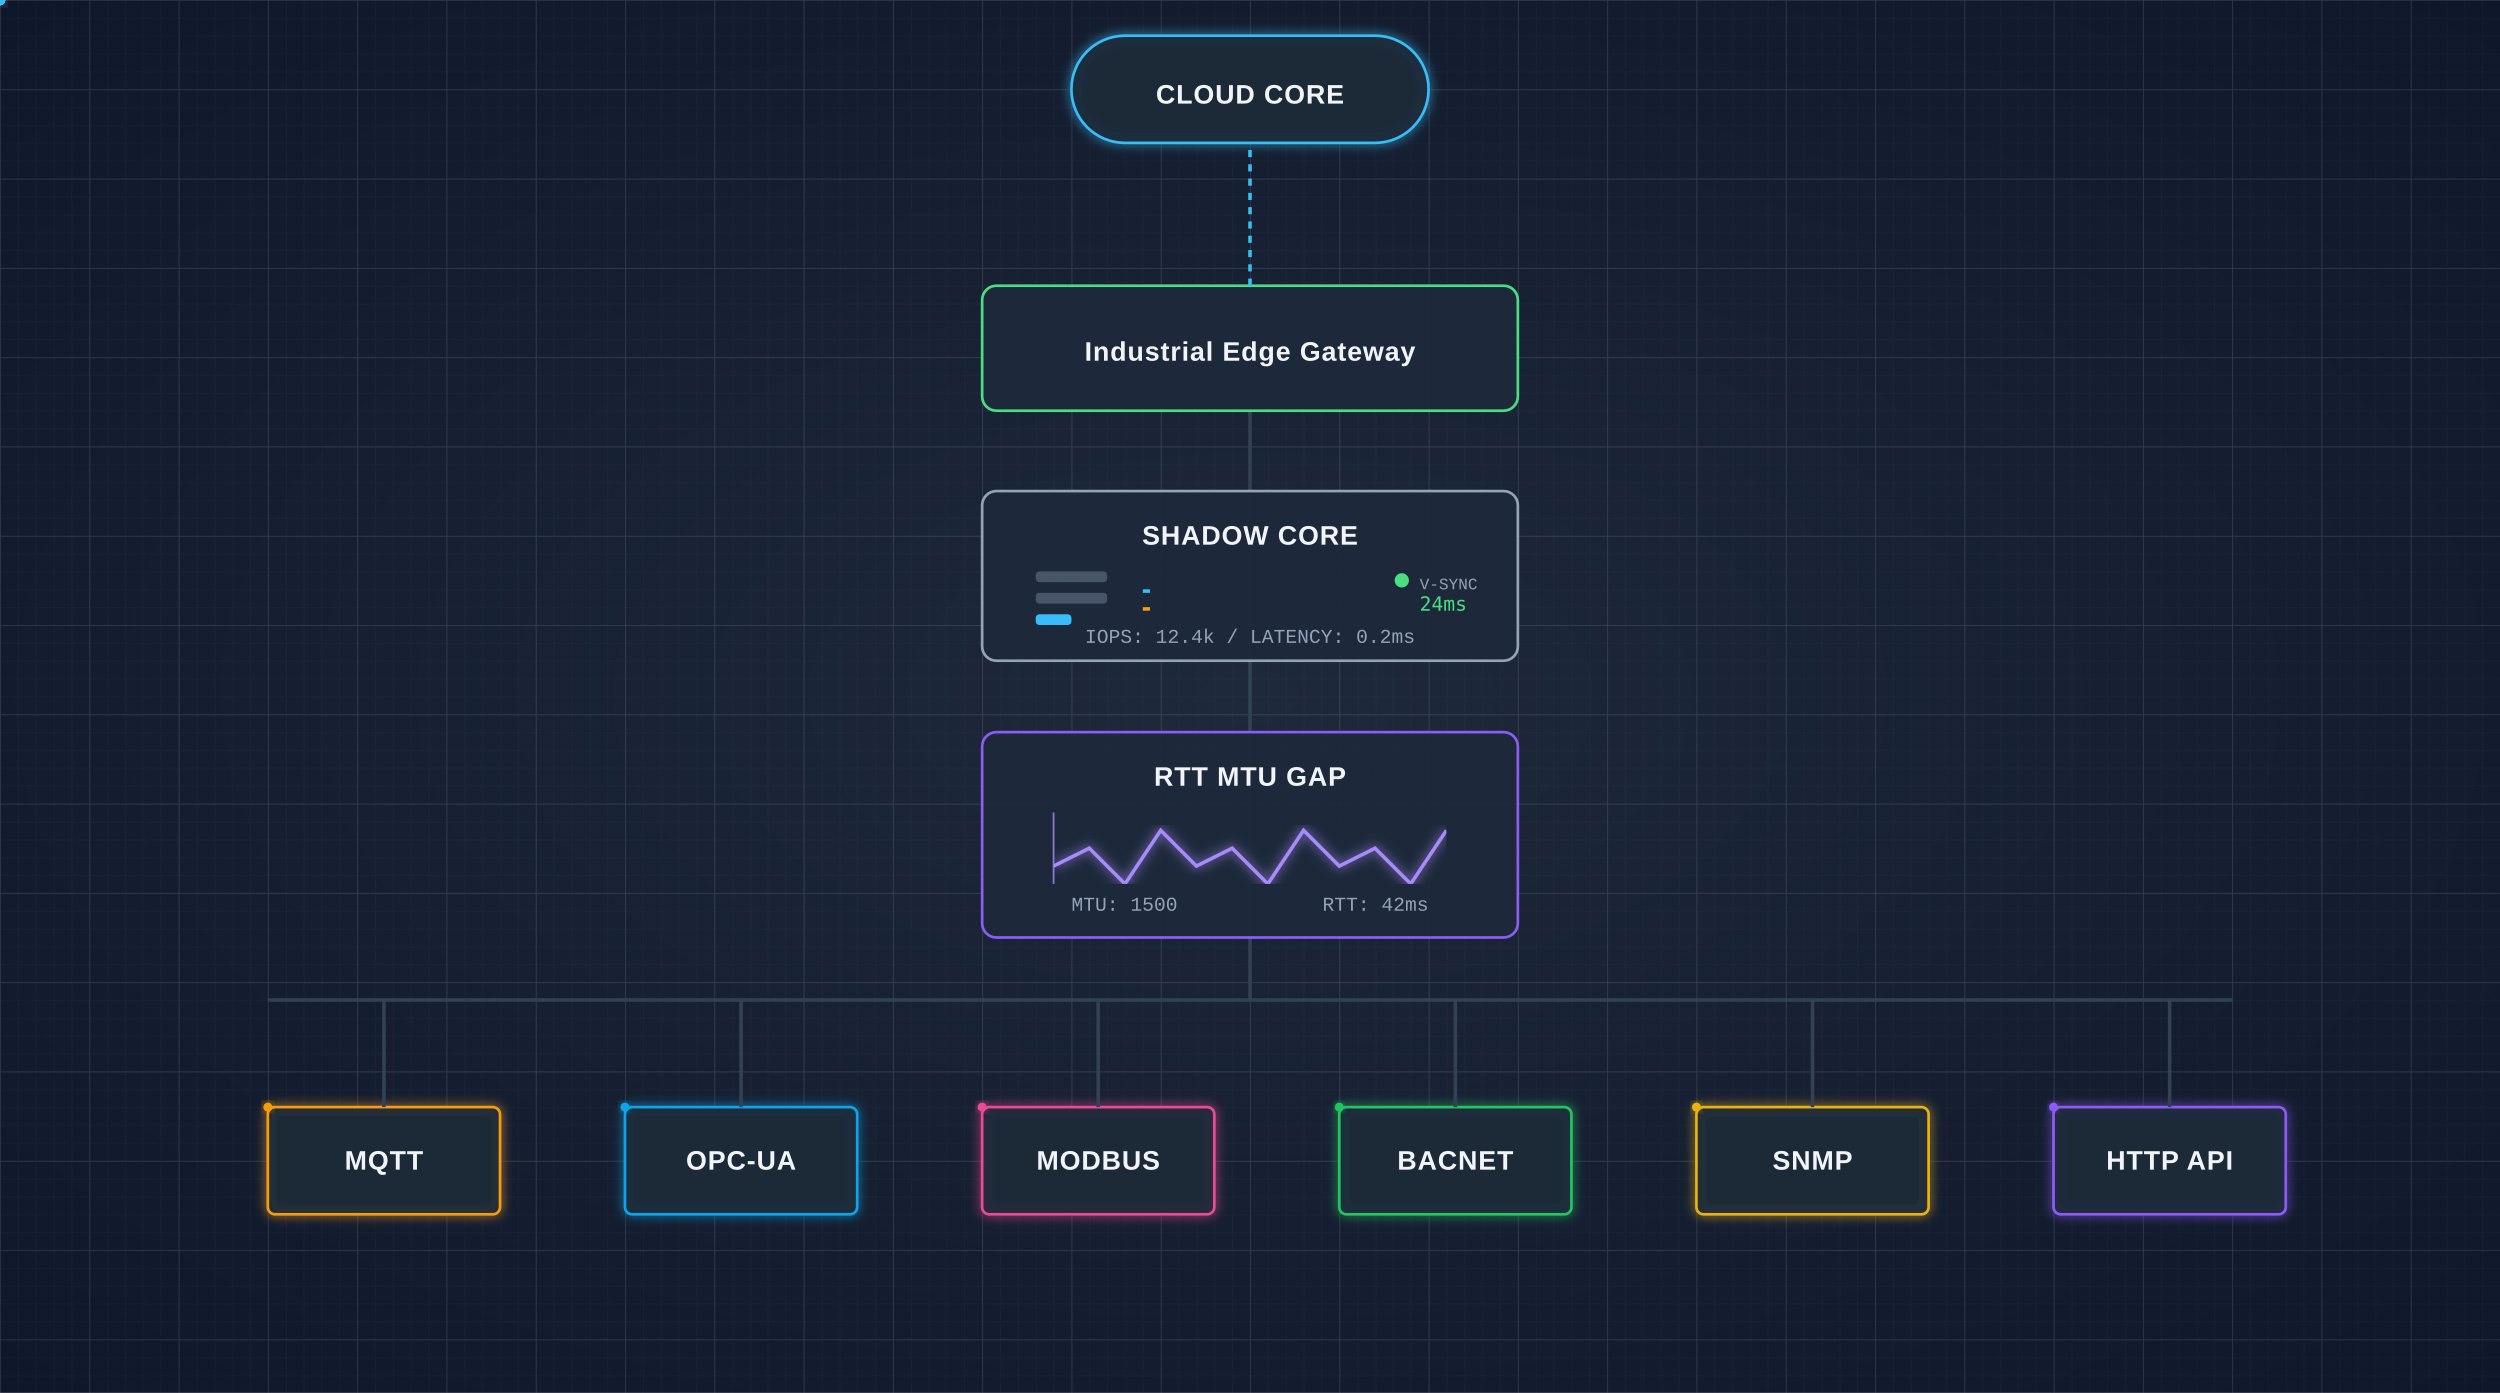
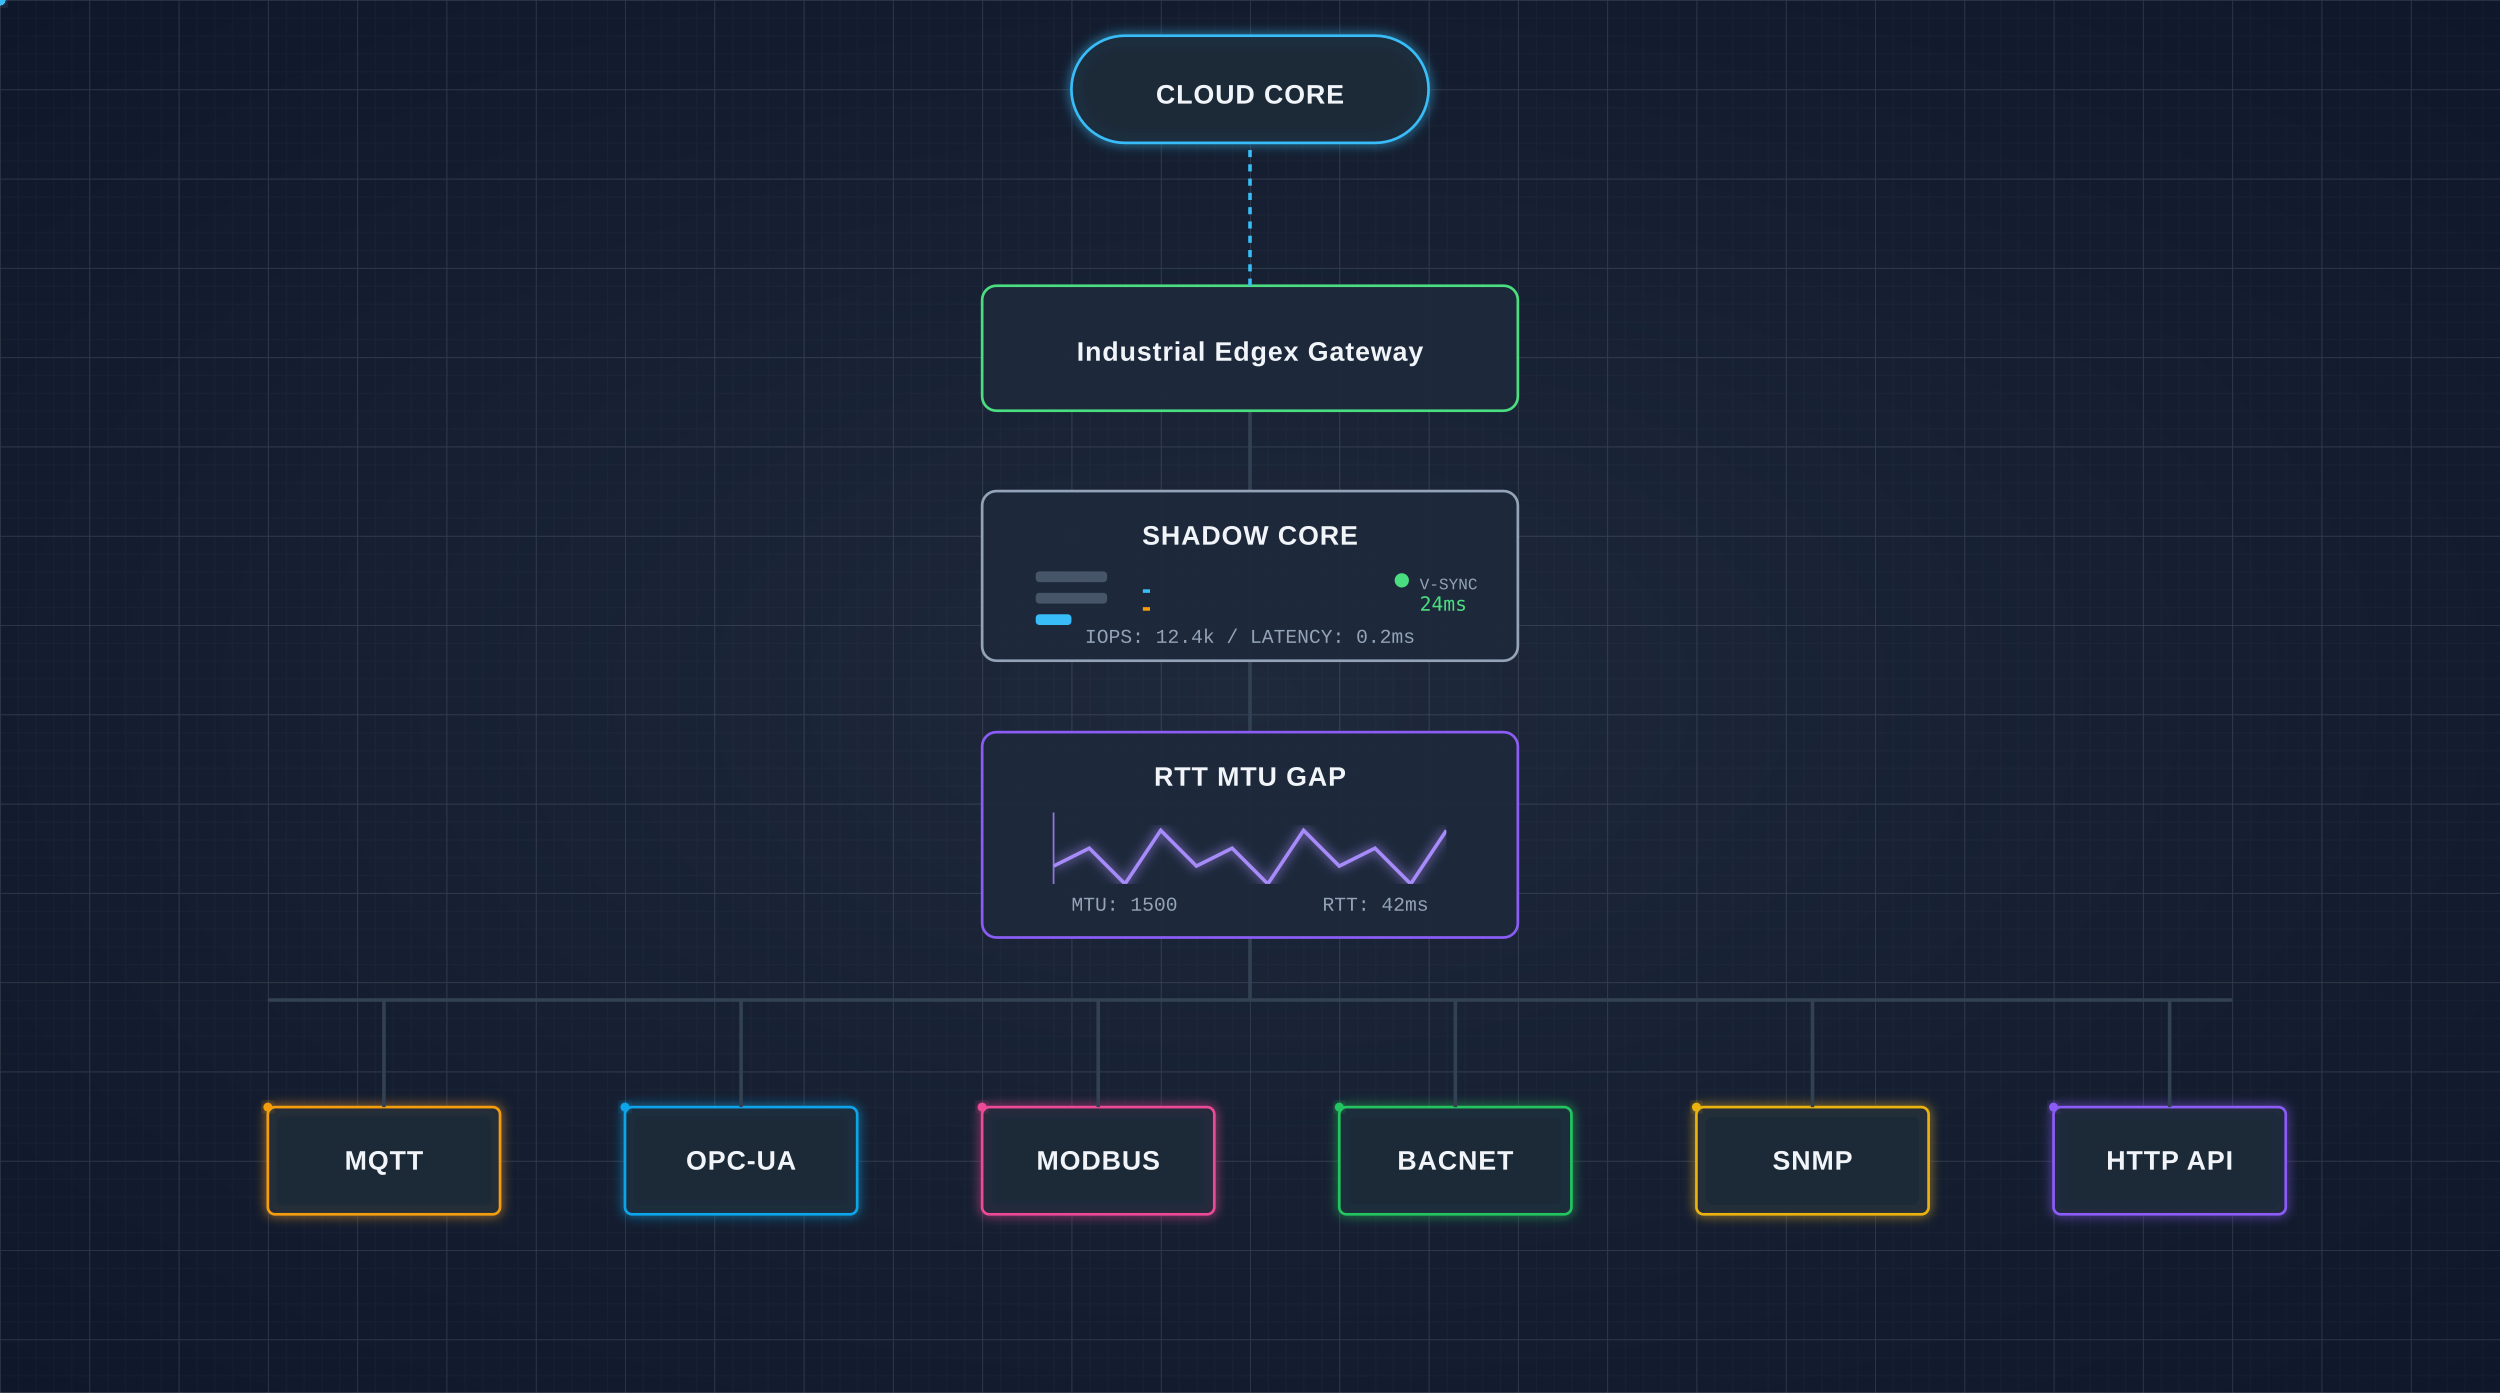
<svg xmlns="http://www.w3.org/2000/svg" width="1400" height="780" viewBox="0 0 1400 780">
  <defs>
    <radialGradient id="bg_grad" cx="50%" cy="50%" r="70%">
      <stop offset="0%" stop-color="#1e293b" />
      <stop offset="100%" stop-color="#0f172a" />
    </radialGradient>
    <pattern id="smallGrid" width="10" height="10" patternUnits="userSpaceOnUse">
      <path d="M 10 0 L 0 0 0 10" fill="none" stroke="#ffffff" stroke-width="0.5" opacity="0.05" />
    </pattern>
    <pattern id="grid" width="50" height="50" patternUnits="userSpaceOnUse">
      <rect width="50" height="50" fill="url(#smallGrid)" />
      <path d="M 50 0 L 0 0 0 50" fill="none" stroke="#ffffff" stroke-width="1" opacity="0.1" />
    </pattern>
    <filter id="glow" x="-20%" y="-20%" width="140%" height="140%">
      <feGaussianBlur stdDeviation="3" result="blur" />
      <feComposite in="SourceGraphic" in2="blur" operator="over" />
    </filter>
    <style>
      .panel-bg { fill: #1e293b; stroke-width: 1.5; fill-opacity: 0.95; }
      .text-label { fill: #f1f5f9; font-family: 'Segoe UI', Arial, sans-serif; font-weight: 600; font-size: 15px; letter-spacing: 0.5px; }
      .text-sub { fill: #94a3b8; font-family: 'Courier New', monospace; font-size: 11px; }
      .text-digital { fill: #4ade80; font-family: monospace; font-size: 11px; }
      .line-main { fill: none; stroke: #334155; stroke-width: 2; }
      .line-active { fill: none; stroke: #38bdf8; stroke-width: 2; stroke-dasharray: 4,4; }
      .wave-path { fill: none; stroke: #a78bfa; stroke-width: 2; filter: url(#glow); }
    </style>
  </defs>
  <rect width="100%" height="100%" fill="url(#bg_grad)" />
  <rect width="100%" height="100%" fill="url(#grid)" />
  <path id="path_main_bus" d="M700 230 L700 560" class="line-main" />
  <path id="bus_horizontal" d="M150 560 L1250 560" class="line-main" />
  <g transform="translate(550, 275)">
    <rect width="300" height="95" rx="8" class="panel-bg" stroke="#94a3b8" />
    <text x="150" y="30" text-anchor="middle" class="text-label">SHADOW CORE</text>
    <g transform="translate(30, 45)">
      <rect width="40" height="6" rx="2" fill="#475569" />
      <rect width="40" height="6" rx="2" y="12" fill="#475569" />
      <rect width="20" height="6" rx="2" y="24" fill="#38bdf8">
        <animate attributeName="width" values="10;40;20" dur="2s" repeatCount="indefinite" />
      </rect>
    </g>
    <rect x="90" y="55" width="4" height="2" fill="#38bdf8">
      <animate attributeName="x" from="90" to="210" dur="0.8s" repeatCount="indefinite" />
      <animate attributeName="opacity" values="0;1;0" dur="0.8s" repeatCount="indefinite" />
    </rect>
    <rect x="90" y="65" width="4" height="2" fill="#f59e0b">
      <animate attributeName="x" from="210" to="90" dur="1.2s" repeatCount="indefinite" />
      <animate attributeName="opacity" values="0;1;0" dur="1.2s" repeatCount="indefinite" />
    </rect>
    <g transform="translate(230, 45)">
      <circle r="4" cx="5" cy="5" fill="#4ade80">
        <animate attributeName="opacity" values="1;0.2;1" dur="0.5s" repeatCount="indefinite" />
      </circle>
      <text x="15" y="10" class="text-sub" style="font-size:9px">V-SYNC</text>
      <text x="15" y="22" class="text-digital">
        <animate attributeName="textContent" values="24ms;42ms;31ms" dur="2s" calcMode="discrete" repeatCount="indefinite" />24ms
      </text>
    </g>
    <text x="150" y="85" text-anchor="middle" class="text-sub">IOPS: 12.4k / LATENCY: 0.2ms</text>
  </g>
  <g transform="translate(550, 410)">
    <rect width="300" height="115" rx="8" class="panel-bg" stroke="#8b5cf6" />
    <text x="150" y="30" text-anchor="middle" class="text-label">RTT MTU GAP</text>
    <mask id="wave_mask">
      <rect x="40" y="45" width="220" height="40" fill="white" />
    </mask>
    <g mask="url(#wave_mask)">
      <path class="wave-path" d="M40 75 L60 65 L80 85 L100 55 L120 75 L140 65 L160 85 L180 55 L200 75 L220 65 L240 85 L260 55">
        <animateTransform attributeName="transform" type="translate" from="0" to="-40" dur="1s" repeatCount="indefinite" />
      </path>
    </g>
    <line x1="40" y1="45" x2="40" y2="85" stroke="#a78bfa" stroke-width="1" opacity="0.8">
      <animate attributeName="x1" from="40" to="260" dur="3s" repeatCount="indefinite" />
      <animate attributeName="x2" from="40" to="260" dur="3s" repeatCount="indefinite" />
    </line>
    <text x="50" y="100" class="text-sub">MTU: 1500</text>
    <text x="250" y="100" text-anchor="end" class="text-sub">RTT: 42ms</text>
  </g>
  <g transform="translate(150, 620)">
    <g transform="translate(0,0)">
      <rect width="130" height="60" rx="4" class="panel-bg" stroke="#f59e0b" filter="url(#glow)" />
      <text x="65" y="35" text-anchor="middle" class="text-label">MQTT</text>
      <path id="l1" d="M65 0 V-60" class="line-main" />
      <circle r="2.5" fill="#f59e0b" filter="url(#glow)">
        <animateMotion dur="1.2s" repeatCount="indefinite">
          <mpath href="#l1" />
        </animateMotion>
      </circle>
      <circle r="2" fill="#f59e0b" opacity="0.6">
        <animateMotion dur="1.2s" begin="0.6s" repeatCount="indefinite">
          <mpath href="#l1" />
        </animateMotion>
      </circle>
    </g>
    <g transform="translate(200,0)">
      <rect width="130" height="60" rx="4" class="panel-bg" stroke="#0ea5e9" filter="url(#glow)" />
      <text x="65" y="35" text-anchor="middle" class="text-label">OPC-UA</text>
      <path id="l2" d="M65 0 V-60" class="line-main" />
      <circle r="2.5" fill="#0ea5e9" filter="url(#glow)">
        <animateMotion dur="1.5s" repeatCount="indefinite">
          <mpath href="#l2" />
        </animateMotion>
      </circle>
      <circle r="2" fill="#0ea5e9" opacity="0.6">
        <animateMotion dur="1.5s" begin="0.75s" repeatCount="indefinite">
          <mpath href="#l2" />
        </animateMotion>
      </circle>
    </g>
    <g transform="translate(400,0)">
      <rect width="130" height="60" rx="4" class="panel-bg" stroke="#ec4899" filter="url(#glow)" />
      <text x="65" y="35" text-anchor="middle" class="text-label">MODBUS</text>
      <path id="l3" d="M65 0 V-60" class="line-main" />
      <circle r="2.5" fill="#ec4899" filter="url(#glow)">
        <animateMotion dur="1.3s" repeatCount="indefinite">
          <mpath href="#l3" />
        </animateMotion>
      </circle>
    </g>
    <g transform="translate(600,0)">
      <rect width="130" height="60" rx="4" class="panel-bg" stroke="#22c55e" filter="url(#glow)" />
      <text x="65" y="35" text-anchor="middle" class="text-label">BACNET</text>
      <path id="l4" d="M65 0 V-60" class="line-main" />
      <circle r="2.5" fill="#22c55e" filter="url(#glow)">
        <animateMotion dur="2s" repeatCount="indefinite">
          <mpath href="#l4" />
        </animateMotion>
      </circle>
    </g>
    <g transform="translate(800,0)">
      <rect width="130" height="60" rx="4" class="panel-bg" stroke="#eab308" filter="url(#glow)" />
      <text x="65" y="35" text-anchor="middle" class="text-label">SNMP</text>
      <path id="l5" d="M65 0 V-60" class="line-main" />
      <circle r="2.5" fill="#eab308" filter="url(#glow)">
        <animateMotion dur="1.8s" repeatCount="indefinite">
          <mpath href="#l5" />
        </animateMotion>
      </circle>
    </g>
    <g transform="translate(1000,0)">
      <rect width="130" height="60" rx="4" class="panel-bg" stroke="#8b5cf6" filter="url(#glow)" />
      <text x="65" y="35" text-anchor="middle" class="text-label">HTTP API</text>
      <path id="l6" d="M65 0 V-60" class="line-main" />
      <circle r="2.5" fill="#8b5cf6" filter="url(#glow)">
        <animateMotion dur="2.2s" repeatCount="indefinite">
          <mpath href="#l6" />
        </animateMotion>
      </circle>
    </g>
  </g>
  <g transform="translate(600, 20)">
    <rect width="200" height="60" rx="30" class="panel-bg" stroke="#38bdf8" filter="url(#glow)" />
    <text x="100" y="38" text-anchor="middle" class="text-label">CLOUD CORE</text>
  </g>
  <g transform="translate(550, 160)">
    <rect width="300" height="70" rx="8" class="panel-bg" stroke="#4ade80" />
-     <text x="150" y="42" text-anchor="middle" class="text-label">Industrial Edge Gateway</text>
+     <text x="150" y="42" text-anchor="middle" class="text-label">Industrial Edgex Gateway</text>
  </g>
  <circle r="3" fill="#f1f5f9" filter="url(#glow)">
    <animateMotion dur="4s" repeatCount="indefinite">
      <mpath href="#path_main_bus" />
    </animateMotion>
  </circle>
  <path id="path_cloud_gw" d="M700 160 L700 80" class="line-active" />
  <circle r="3" fill="#38bdf8" filter="url(#glow)">
    <animateMotion dur="2s" repeatCount="indefinite">
      <mpath href="#path_cloud_gw" />
    </animateMotion>
  </circle>
</svg>
